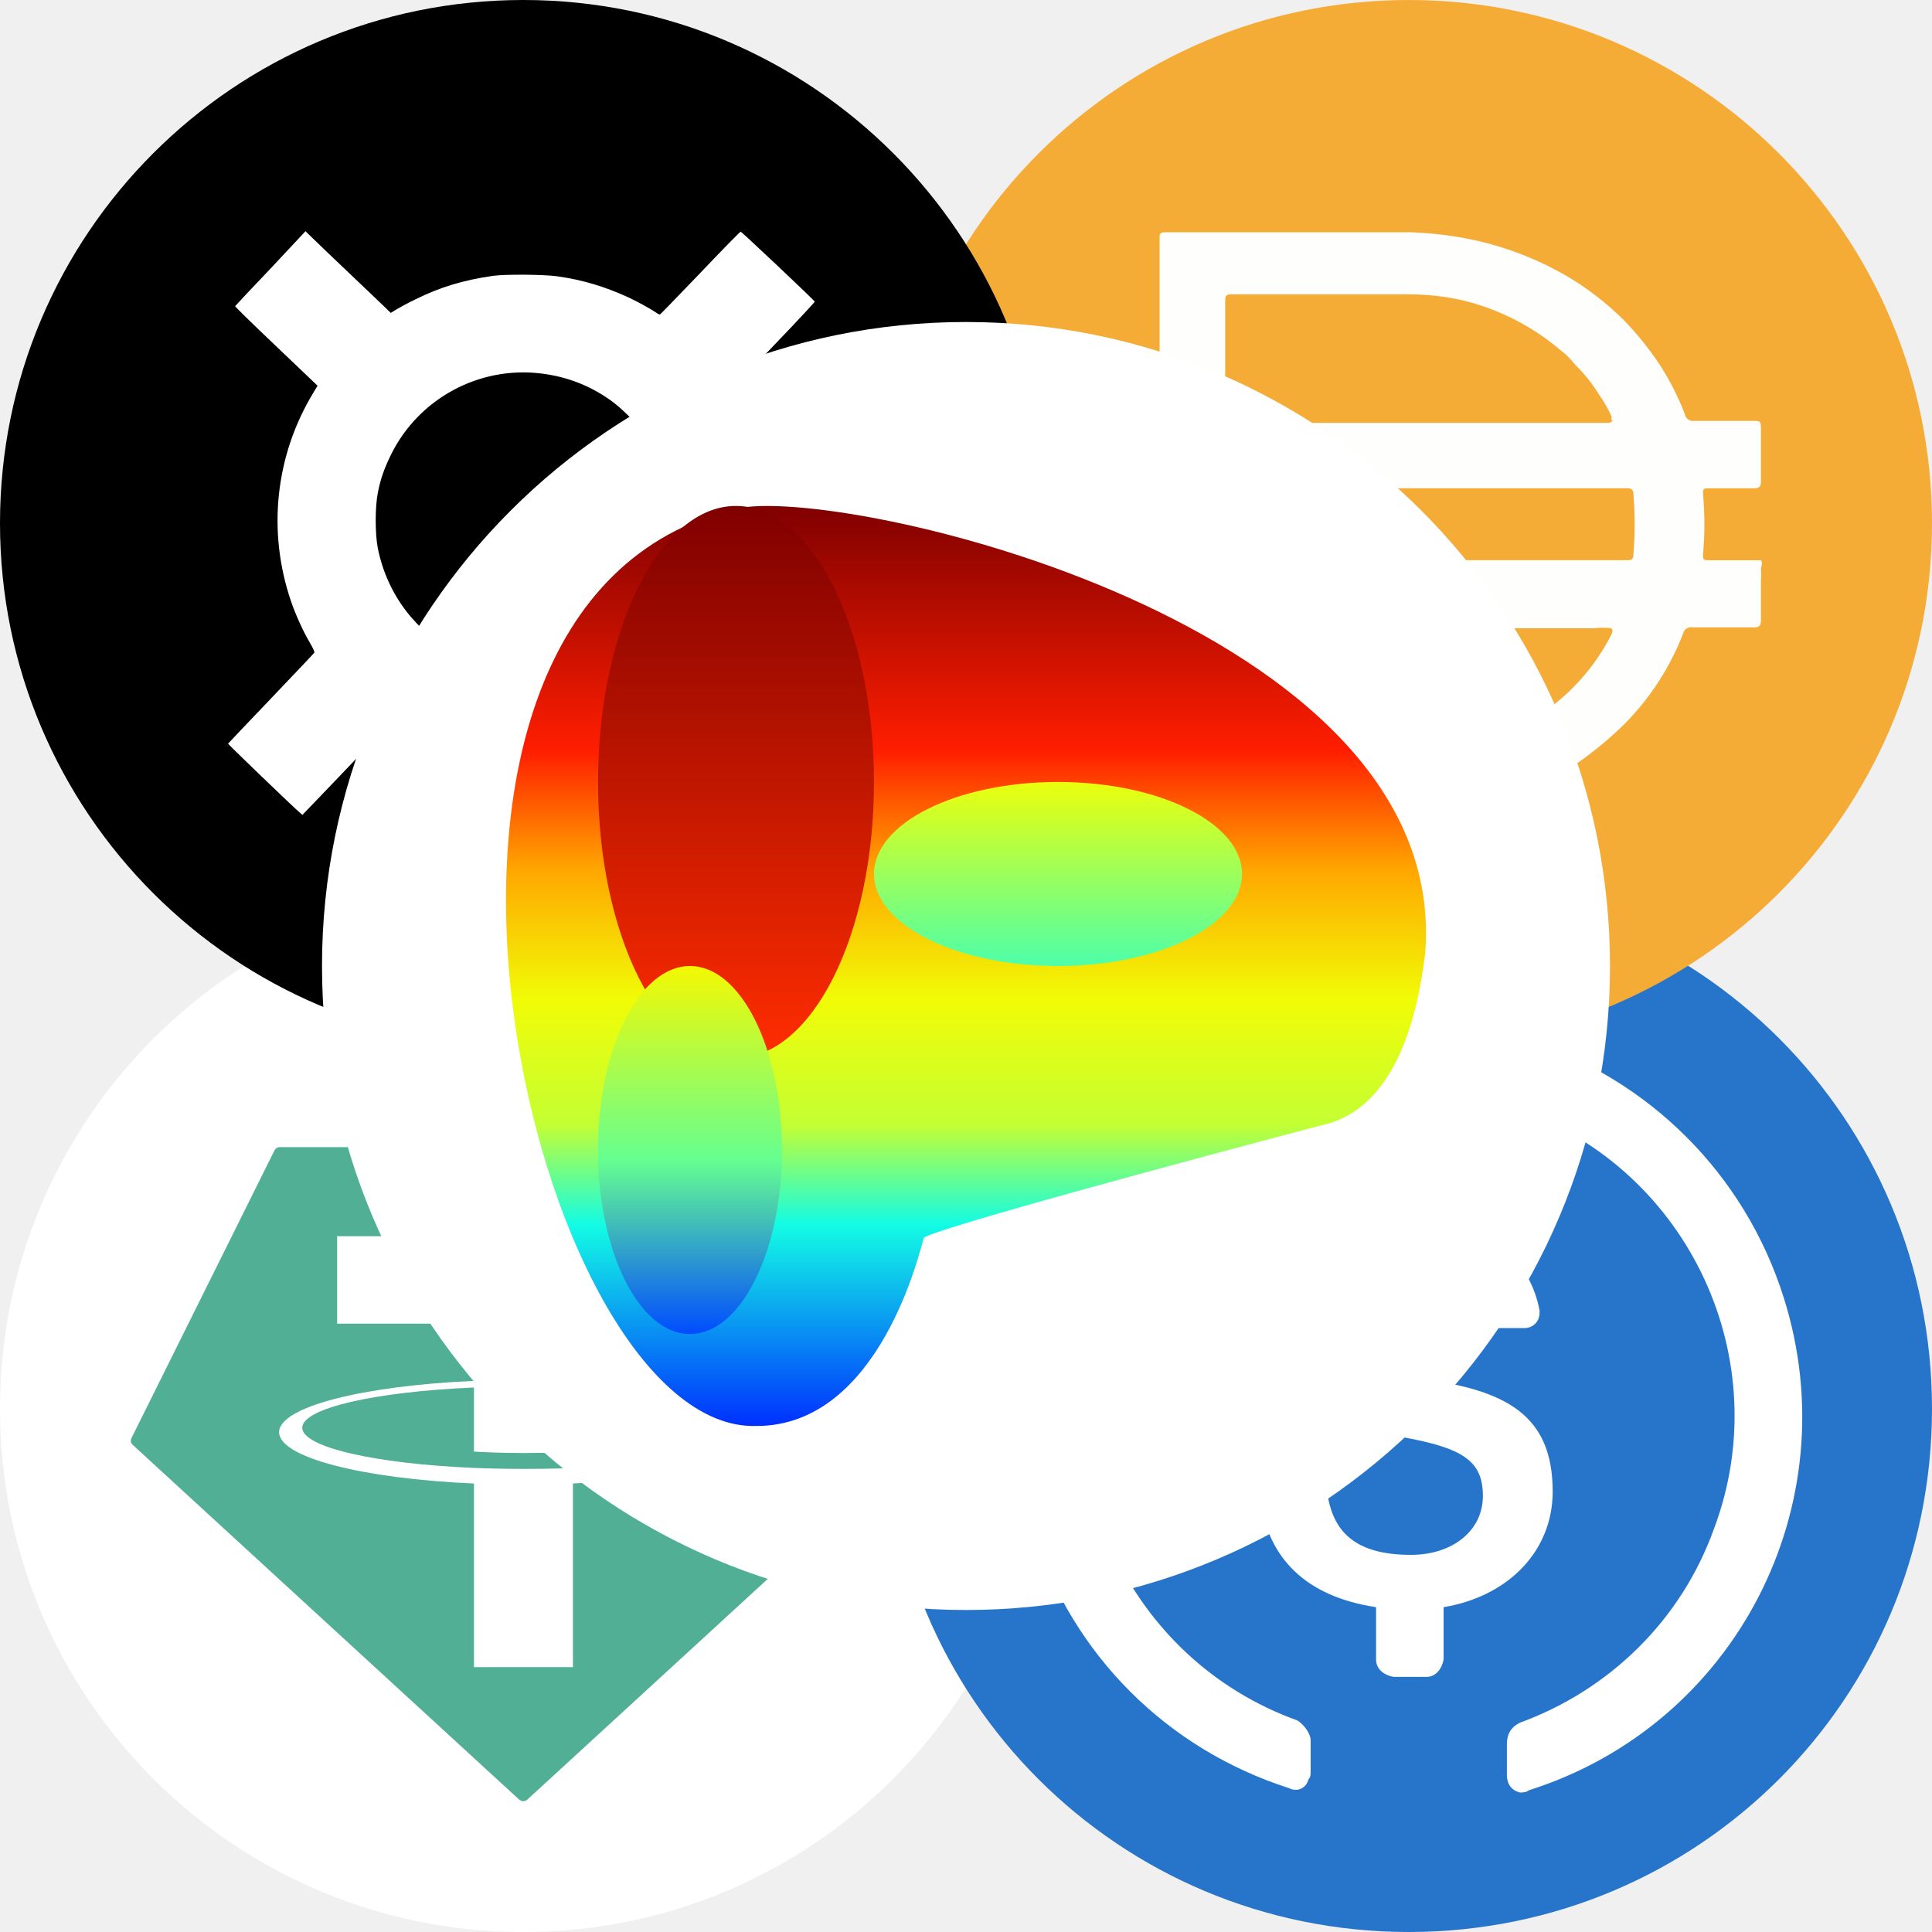
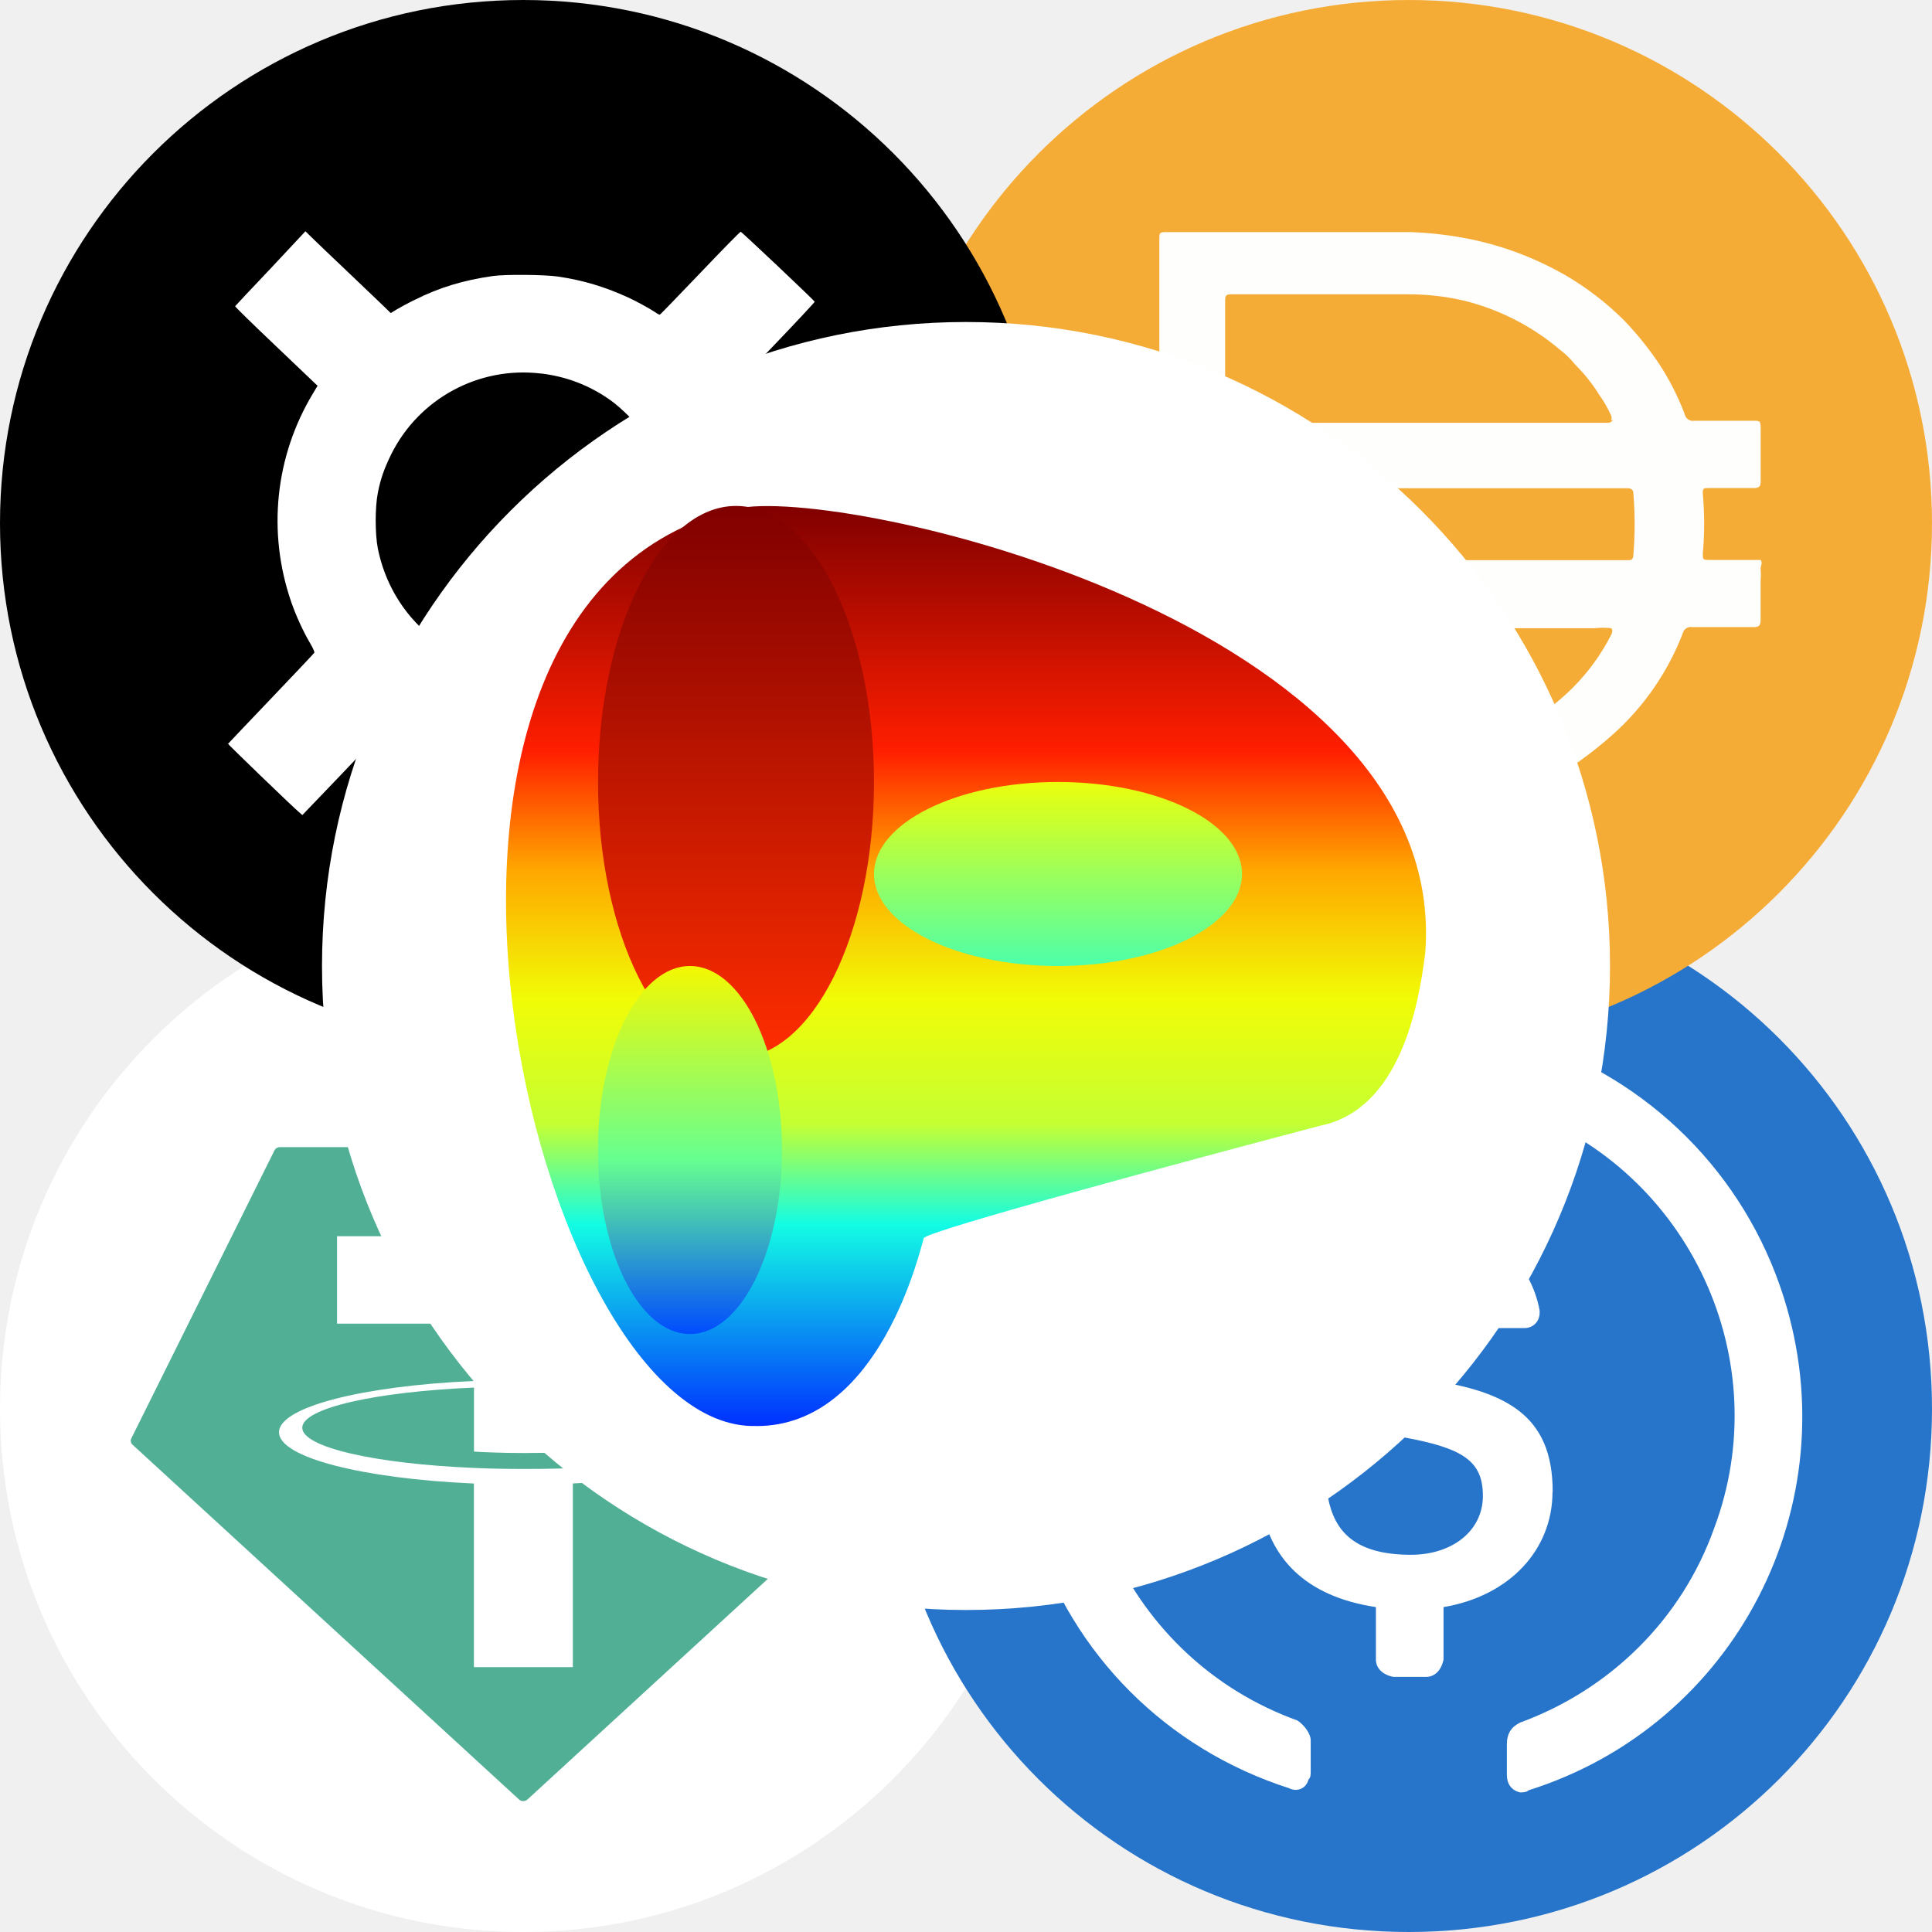
- <svg xmlns="http://www.w3.org/2000/svg" width="24" height="24" viewBox="0 0 24 24" fill="none">
-   <circle cx="6.5" cy="17.5" r="6.5" fill="white" />
-   <g clip-path="url(#clip0_115_24411)">
-     <path fill-rule="evenodd" clip-rule="evenodd" d="M3.41 14.29L1.632 17.867C1.626 17.88 1.624 17.895 1.626 17.91C1.629 17.925 1.637 17.938 1.648 17.948L6.449 22.355C6.463 22.368 6.481 22.375 6.5 22.375C6.519 22.375 6.537 22.368 6.551 22.355L11.352 17.948C11.363 17.938 11.371 17.925 11.374 17.91C11.377 17.896 11.374 17.881 11.368 17.867L9.59 14.29C9.584 14.278 9.575 14.268 9.563 14.261C9.552 14.254 9.538 14.25 9.524 14.25H3.476C3.462 14.25 3.449 14.254 3.437 14.261C3.425 14.268 3.416 14.278 3.41 14.29V14.29V14.29Z" fill="#50AF95" />
-     <path fill-rule="evenodd" clip-rule="evenodd" d="M7.117 18.235C7.082 18.237 6.904 18.247 6.507 18.247C6.191 18.247 5.967 18.238 5.888 18.235C4.667 18.183 3.755 17.979 3.755 17.736C3.755 17.492 4.667 17.288 5.888 17.236V18.032C5.968 18.037 6.197 18.05 6.512 18.05C6.892 18.05 7.082 18.035 7.116 18.032V17.237C8.334 17.289 9.244 17.492 9.244 17.736C9.244 17.979 8.334 18.183 7.116 18.234L7.117 18.235ZM7.117 17.154V16.443H8.817V15.357H4.188V16.443H5.888V17.154C4.506 17.215 3.467 17.477 3.467 17.791C3.467 18.106 4.506 18.368 5.888 18.429V20.71H7.117V18.428C8.495 18.367 9.533 18.105 9.533 17.791C9.533 17.477 8.496 17.215 7.117 17.154L7.117 17.154Z" fill="white" />
+ <svg xmlns="http://www.w3.org/2000/svg" fill="none" height="24" viewBox="0 0 24 24" width="24">
+   <linearGradient id="a" gradientUnits="userSpaceOnUse" x1="12" x2="12" y1="6.286" y2="17.714">
+     <stop offset="0" stop-color="#800000" />
+     <stop offset=".266" stop-color="#ff1e00" />
+     <stop offset=".396" stop-color="#ffa700" />
+     <stop offset=".536" stop-color="#f1fc06" />
+     <stop offset=".672" stop-color="#c4ff33" />
+     <stop offset=".781" stop-color="#13fce4" />
+     <stop offset="1" stop-color="#0030ff" />
+   </linearGradient>
+   <linearGradient id="b" gradientUnits="userSpaceOnUse" x1="9.143" x2="9.143" y1="6.286" y2="13.143">
+     <stop offset="0" stop-color="#800000" />
+     <stop offset="1" stop-color="#ff2d00" />
+   </linearGradient>
+   <linearGradient id="c" gradientUnits="userSpaceOnUse" x1="8.571" x2="8.571" y1="12" y2="16.571">
+     <stop offset="0" stop-color="#f4f802" />
+     <stop offset=".526" stop-color="#66ff90" />
+     <stop offset="1" stop-color="#004cff" />
+   </linearGradient>
+   <linearGradient id="d" gradientUnits="userSpaceOnUse" x1="13.143" x2="13.143" y1="9.714" y2="12">
+     <stop offset="0" stop-color="#ebff0c" />
+     <stop offset="1" stop-color="#4dffaa" />
+   </linearGradient>
+   <clipPath id="e">
+     <path d="m1.625 14.25h9.75v8.125h-9.75z" />
+   </clipPath>
+   <circle cx="6.5" cy="17.5" fill="#fff" r="6.5" />
+   <g clip-path="url(#e)" clip-rule="evenodd" fill-rule="evenodd">
+     <path d="m3.41 14.29-1.778 3.577c-.007.013-.009.028-.006.043.003.015.01.028.022.038l4.801 4.407c.014.013.032.019.051.019.019 0 .037-.007.051-.019l4.801-4.407c.011-.01.019-.023.022-.038s.001-.03-.006-.043l-1.778-3.577c-.006-.012-.015-.022-.027-.029-.012-.007-.025-.011-.039-.011h-6.048c-.014-0-.027.004-.039.011-.012.007-.021.017-.027.029z" fill="#50af95" />
+     <path d="m7.117 18.235c-.034.003-.213.013-.61.013-.316 0-.54-.009-.619-.013-1.221-.051-2.133-.255-2.133-.499s.911-.447 2.133-.499v.795c.08.005.308.018.624.018.379 0 .569-.015.603-.018v-.795c1.218.052 2.128.256 2.128.499 0 .243-.909.447-2.128.499zm0-1.08v-.712h1.7v-1.086h-4.63v1.086h1.7v.712c-1.382.061-2.421.323-2.421.637 0 .314 1.039.576 2.421.637v2.281h1.229v-2.282c1.379-.061 2.416-.323 2.416-.637s-1.037-.576-2.416-.637z" fill="#fff" />
  </g>
-   <path d="M17.5 24C21.102 24 24 21.102 24 17.5C24 13.898 21.102 11 17.5 11C13.898 11 11 13.898 11 17.5C11 21.102 13.898 24 17.5 24Z" fill="#2775CA" />
-   <path d="M19.288 18.529C19.288 17.581 18.719 17.256 17.581 17.121C16.769 17.012 16.606 16.796 16.606 16.417C16.606 16.037 16.877 15.794 17.419 15.794C17.906 15.794 18.177 15.956 18.312 16.363C18.34 16.444 18.421 16.498 18.502 16.498H18.935C19.044 16.498 19.125 16.417 19.125 16.308V16.281C19.017 15.685 18.529 15.225 17.906 15.171V14.521C17.906 14.412 17.825 14.331 17.69 14.304H17.283C17.175 14.304 17.094 14.385 17.067 14.521V15.144C16.254 15.252 15.74 15.794 15.74 16.471C15.74 17.365 16.281 17.717 17.419 17.852C18.177 17.988 18.421 18.15 18.421 18.583C18.421 19.017 18.042 19.315 17.527 19.315C16.823 19.315 16.579 19.017 16.498 18.61C16.471 18.502 16.39 18.448 16.308 18.448H15.848C15.74 18.448 15.658 18.529 15.658 18.637V18.665C15.767 19.342 16.2 19.829 17.094 19.965V20.615C17.094 20.723 17.175 20.804 17.31 20.831H17.717C17.825 20.831 17.906 20.75 17.933 20.615V19.965C18.746 19.829 19.288 19.26 19.288 18.529V18.529Z" fill="white" />
-   <path d="M16.119 21.373C14.006 20.615 12.923 18.258 13.708 16.173C14.115 15.035 15.008 14.169 16.119 13.762C16.227 13.708 16.281 13.627 16.281 13.492V13.113C16.281 13.004 16.227 12.923 16.119 12.896C16.092 12.896 16.038 12.896 16.01 12.923C13.438 13.735 12.029 16.471 12.842 19.044C13.329 20.56 14.494 21.725 16.01 22.212C16.119 22.267 16.227 22.212 16.254 22.104C16.281 22.077 16.281 22.05 16.281 21.996V21.617C16.281 21.535 16.2 21.427 16.119 21.373ZM18.99 12.923C18.881 12.869 18.773 12.923 18.746 13.031C18.719 13.058 18.719 13.085 18.719 13.14V13.519C18.719 13.627 18.8 13.735 18.881 13.79C20.994 14.548 22.077 16.904 21.292 18.99C20.885 20.127 19.992 20.994 18.881 21.4C18.773 21.454 18.719 21.535 18.719 21.671V22.05C18.719 22.158 18.773 22.24 18.881 22.267C18.908 22.267 18.962 22.267 18.99 22.24C21.562 21.427 22.971 18.692 22.158 16.119C21.671 14.575 20.479 13.41 18.99 12.923V12.923Z" fill="white" />
-   <path d="M17.5 0C21.09 0 24 2.91 24 6.5C24 10.09 21.09 13 17.5 13C13.91 13 11 10.09 11 6.5C11 2.91 13.91 0 17.5 0Z" fill="#F5AC37" />
-   <path d="M17.74 6.959H20.209C20.262 6.959 20.287 6.959 20.291 6.89C20.311 6.639 20.311 6.386 20.291 6.134C20.291 6.086 20.267 6.065 20.214 6.065H15.298C15.237 6.065 15.221 6.086 15.221 6.143V6.866C15.221 6.959 15.221 6.959 15.318 6.959H17.74V6.959ZM20.015 5.22C20.022 5.202 20.022 5.182 20.015 5.164C19.974 5.074 19.925 4.988 19.868 4.908C19.783 4.77 19.682 4.643 19.567 4.53C19.513 4.461 19.451 4.399 19.381 4.347C19.029 4.048 18.611 3.836 18.162 3.729C17.935 3.679 17.703 3.654 17.471 3.656H15.29C15.229 3.656 15.22 3.681 15.22 3.733V5.176C15.22 5.236 15.22 5.253 15.298 5.253H19.986C19.986 5.253 20.026 5.245 20.035 5.22H20.015H20.015ZM20.015 7.804C19.946 7.796 19.876 7.796 19.807 7.804H15.302C15.241 7.804 15.221 7.804 15.221 7.885V9.295C15.221 9.36 15.221 9.376 15.302 9.376H17.382C17.482 9.384 17.581 9.377 17.678 9.356C17.98 9.335 18.277 9.269 18.56 9.161C18.663 9.126 18.763 9.079 18.857 9.023H18.885C19.373 8.77 19.769 8.371 20.018 7.882C20.018 7.882 20.047 7.821 20.015 7.805V7.804ZM14.405 10.107V10.083V9.137V8.816V7.861C14.405 7.808 14.405 7.8 14.339 7.8H13.458C13.409 7.8 13.389 7.8 13.389 7.735V6.963H14.331C14.384 6.963 14.405 6.963 14.405 6.894V6.131C14.405 6.082 14.405 6.07 14.339 6.07H13.458C13.409 6.07 13.389 6.07 13.389 6.005V5.29C13.389 5.245 13.389 5.233 13.454 5.233H14.327C14.388 5.233 14.405 5.233 14.405 5.156V2.966C14.405 2.901 14.405 2.885 14.486 2.885H17.532C17.754 2.894 17.973 2.918 18.191 2.958C18.638 3.041 19.069 3.201 19.462 3.429C19.723 3.583 19.963 3.768 20.177 3.982C20.338 4.149 20.483 4.33 20.612 4.522C20.739 4.717 20.846 4.926 20.929 5.144C20.939 5.2 20.994 5.239 21.05 5.229H21.778C21.871 5.229 21.871 5.229 21.875 5.319V5.985C21.875 6.05 21.851 6.066 21.785 6.066H21.225C21.168 6.066 21.152 6.066 21.156 6.139C21.178 6.387 21.178 6.635 21.156 6.883C21.156 6.952 21.156 6.96 21.233 6.96H21.875C21.903 6.996 21.875 7.033 21.875 7.07C21.879 7.117 21.879 7.165 21.875 7.212V7.703C21.875 7.772 21.855 7.793 21.793 7.793H21.026C20.972 7.783 20.92 7.817 20.908 7.87C20.725 8.345 20.432 8.772 20.054 9.113C19.916 9.238 19.771 9.355 19.62 9.462C19.457 9.556 19.299 9.653 19.132 9.731C18.825 9.869 18.504 9.971 18.173 10.035C17.86 10.091 17.542 10.117 17.223 10.112H14.403V10.108L14.405 10.107Z" fill="#FEFEFD" />
-   <path d="M6.5 13C10.09 13 13 10.09 13 6.5C13 2.91 10.09 0 6.5 0C2.91 0 0 2.91 0 6.5C0 10.09 2.91 13 6.5 13Z" fill="black" />
-   <path d="M3.361 3.336C3.121 3.587 2.923 3.799 2.921 3.803C2.919 3.809 3.135 4.021 3.401 4.273C3.667 4.527 3.899 4.749 3.915 4.763L3.945 4.791L3.891 4.881C3.417 5.664 3.319 6.607 3.617 7.475C3.673 7.639 3.769 7.849 3.851 7.987C3.891 8.055 3.909 8.099 3.905 8.107C3.901 8.115 3.659 8.37 3.367 8.676C3.075 8.98 2.837 9.234 2.833 9.238C2.831 9.244 3.649 10.033 3.727 10.097L3.757 10.123L4.218 9.642C4.472 9.376 4.71 9.126 4.746 9.088L4.814 9.02L4.878 9.06C5.204 9.268 5.586 9.412 6.007 9.488C6.219 9.526 6.623 9.536 6.849 9.508C7.285 9.458 7.716 9.312 8.07 9.098L8.162 9.042L8.26 9.138C8.474 9.346 9.273 10.105 9.281 10.109C9.289 10.113 10.167 9.196 10.165 9.184C10.163 9.178 9.561 8.6 9.193 8.254L9.071 8.139L9.127 8.047C9.597 7.265 9.695 6.318 9.391 5.444C9.347 5.316 9.213 5.028 9.135 4.897L9.097 4.831L9.611 4.293C9.893 3.999 10.123 3.753 10.121 3.747C10.113 3.727 9.213 2.878 9.201 2.878C9.193 2.878 8.968 3.108 8.698 3.392C8.428 3.673 8.204 3.905 8.198 3.907C8.194 3.909 8.168 3.897 8.144 3.879C8.076 3.833 7.904 3.739 7.808 3.695C7.516 3.561 7.245 3.479 6.929 3.433C6.765 3.409 6.273 3.405 6.121 3.427C5.758 3.479 5.46 3.569 5.156 3.721C5.068 3.763 4.966 3.819 4.926 3.843L4.854 3.887L4.772 3.807C4.728 3.763 4.528 3.575 4.33 3.386C4.133 3.198 3.931 3.006 3.883 2.958L3.795 2.872L3.361 3.336ZM6.717 4.639C7.035 4.677 7.319 4.785 7.58 4.969C7.714 5.062 7.914 5.262 8.008 5.396C8.542 6.152 8.44 7.179 7.768 7.809C7.195 8.344 6.365 8.464 5.668 8.109C5.164 7.851 4.808 7.379 4.694 6.813C4.658 6.633 4.658 6.298 4.694 6.12C4.728 5.944 4.774 5.818 4.86 5.642C5.204 4.951 5.949 4.547 6.717 4.639Z" fill="white" />
-   <circle cx="12" cy="12" r="8" fill="white" />
-   <path d="M9.398 17.714C6.604 17.805 4.197 7.496 9.141 6.32C10.427 6.014 18.017 7.735 17.705 11.833C17.625 12.489 17.392 13.781 16.4 13.983C14.771 14.412 11.504 15.292 11.475 15.38C11.438 15.49 10.942 17.714 9.398 17.714Z" fill="url(#paint0_linear_115_24411)" />
-   <ellipse cx="9.143" cy="9.714" rx="1.714" ry="3.429" fill="url(#paint1_linear_115_24411)" />
-   <ellipse cx="8.571" cy="14.286" rx="1.143" ry="2.286" fill="url(#paint2_linear_115_24411)" />
-   <ellipse cx="13.143" cy="10.857" rx="2.286" ry="1.143" fill="url(#paint3_linear_115_24411)" />
-   <defs>
-     <linearGradient id="paint0_linear_115_24411" x1="12" y1="6.286" x2="12" y2="17.714" gradientUnits="userSpaceOnUse">
-       <stop stop-color="#800000" />
-       <stop offset="0.266" stop-color="#FF1E00" />
-       <stop offset="0.396" stop-color="#FFA700" />
-       <stop offset="0.536" stop-color="#F1FC06" />
-       <stop offset="0.672" stop-color="#C4FF33" />
-       <stop offset="0.781" stop-color="#13FCE4" />
-       <stop offset="1" stop-color="#0030FF" />
-     </linearGradient>
-     <linearGradient id="paint1_linear_115_24411" x1="9.143" y1="6.286" x2="9.143" y2="13.143" gradientUnits="userSpaceOnUse">
-       <stop stop-color="#800000" />
-       <stop offset="1" stop-color="#FF2D00" />
-     </linearGradient>
-     <linearGradient id="paint2_linear_115_24411" x1="8.571" y1="12" x2="8.571" y2="16.571" gradientUnits="userSpaceOnUse">
-       <stop stop-color="#F4F802" />
-       <stop offset="0.526" stop-color="#66FF90" />
-       <stop offset="1" stop-color="#004CFF" />
-     </linearGradient>
-     <linearGradient id="paint3_linear_115_24411" x1="13.143" y1="9.714" x2="13.143" y2="12" gradientUnits="userSpaceOnUse">
-       <stop stop-color="#EBFF0C" />
-       <stop offset="1" stop-color="#4DFFAA" />
-     </linearGradient>
-     <clipPath id="clip0_115_24411">
-       <rect width="9.75" height="8.125" fill="white" transform="translate(1.625 14.25)" />
-     </clipPath>
-   </defs>
+   <path d="m17.5 24c3.602 0 6.5-2.898 6.5-6.5s-2.898-6.5-6.5-6.5-6.5 2.898-6.5 6.5 2.898 6.5 6.5 6.5z" fill="#2775ca" />
+   <path d="m19.288 18.529c0-.948-.569-1.273-1.706-1.408-.812-.108-.975-.325-.975-.704s.271-.623.812-.623c.487 0 .758.163.894.569.027.081.108.135.19.135h.433c.108 0 .19-.081.19-.19v-.027c-.108-.596-.596-1.056-1.219-1.11v-.65c0-.108-.081-.19-.217-.217h-.406c-.108 0-.19.081-.217.217v.623c-.812.108-1.327.65-1.327 1.327 0 .894.542 1.246 1.679 1.381.758.135 1.002.298 1.002.731 0 .433-.379.731-.894.731-.704 0-.948-.298-1.029-.704-.027-.108-.108-.163-.19-.163h-.461c-.108 0-.19.081-.19.19v.027c.108.677.542 1.165 1.435 1.3v.65c0 .108.081.19.217.217h.406c.108 0 .19-.081.217-.217v-.65c.812-.136 1.354-.704 1.354-1.435z" fill="#fff" />
+   <path d="m16.119 21.373c-2.112-.758-3.196-3.115-2.41-5.2.406-1.137 1.3-2.004 2.41-2.41.108-.054.163-.135.163-.271v-.379c0-.108-.054-.19-.163-.217-.027 0-.081 0-.108.027-2.573.812-3.981 3.548-3.169 6.121.487 1.517 1.652 2.681 3.169 3.169.108.054.217 0 .244-.108.027-.027.027-.054.027-.108v-.379c0-.081-.081-.19-.163-.244zm2.871-8.45c-.108-.054-.217 0-.244.108-.027.027-.027.054-.027.108v.379c0 .108.081.217.163.271 2.112.758 3.196 3.115 2.41 5.2-.406 1.137-1.3 2.004-2.41 2.41-.108.054-.163.135-.163.271v.379c0 .108.054.19.163.217.027 0 .081 0 .108-.027 2.573-.812 3.981-3.548 3.169-6.121-.487-1.544-1.679-2.708-3.169-3.196z" fill="#fff" />
+   <path d="m17.5 0c3.59 0 6.5 2.91 6.5 6.5 0 3.59-2.91 6.5-6.5 6.5-3.59 0-6.5-2.91-6.5-6.5 0-3.59 2.91-6.5 6.5-6.5z" fill="#f5ac37" />
+   <path d="m17.74 6.959h2.47c.053 0 .077 0 .081-.069.02-.251.02-.504 0-.756 0-.049-.024-.069-.077-.069h-4.915c-.061 0-.077.02-.077.077v.723c0 .093 0 .093.097.093zm2.275-1.739c.007-.018.007-.039 0-.057-.041-.09-.09-.176-.147-.256-.085-.137-.186-.264-.301-.378-.054-.069-.117-.13-.187-.183-.352-.299-.77-.511-1.219-.617-.227-.051-.458-.075-.691-.073h-2.182c-.061 0-.069.024-.069.077v1.442c0 .061 0 .077.077.077h4.688s.041-.008.049-.032h-.02zm0 2.584c-.069-.008-.139-.008-.208 0h-4.505c-.061 0-.081 0-.081.081v1.41c0 .065 0 .081.081.081h2.08c.1.008.199.001.296-.02.302-.022.599-.087.882-.195.103-.036.202-.082.296-.138h.028c.488-.254.884-.652 1.133-1.141 0 0 .028-.061-.004-.078zm-5.611 2.303v-.024-.947-.321-.955c0-.053 0-.061-.065-.061h-.882c-.049 0-.069 0-.069-.065v-.772h.942c.053 0 .073 0 .073-.069v-.764c0-.049 0-.061-.065-.061h-.882c-.049 0-.069 0-.069-.065v-.715c0-.045 0-.057.065-.057h.873c.061 0 .077 0 .077-.077v-2.19c0-.065 0-.081.081-.081h3.047c.221.009.441.033.658.073.448.083.878.243 1.272.471.261.154.501.339.715.553.161.167.306.348.435.54.128.195.234.404.317.622.01.057.065.095.121.085h.727c.093 0 .093 0 .097.089v.666c0 .065-.024.081-.089.081h-.561c-.057 0-.073 0-.069.073.022.247.022.496 0 .743 0 .069 0 .077.077.077h.641c.028.037 0 .073 0 .11.004.047.004.095 0 .142v.492c0 .069-.02.09-.081.09h-.768c-.054-.01-.106.024-.118.077-.183.475-.475.901-.853 1.243-.138.124-.283.241-.435.349-.163.094-.321.191-.488.268-.307.138-.629.24-.959.305-.314.056-.632.082-.951.077h-2.819v-.004z" fill="#fefefd" />
+   <path d="m6.5 13c3.59 0 6.5-2.91 6.5-6.5 0-3.59-2.91-6.5-6.5-6.5-3.59 0-6.5 2.91-6.5 6.5 0 3.59 2.91 6.5 6.5 6.5z" fill="#000" />
+   <path d="m3.361 3.336c-.24.252-.438.464-.44.468-.002.006.214.218.48.47.266.254.498.476.514.49l.03.028-.054.09c-.474.784-.572 1.727-.274 2.594.056.164.152.374.234.512.04.068.058.112.054.12-.004.008-.246.264-.538.57-.292.304-.53.558-.534.562-.002.006.815.796.893.859l.03.026.462-.482c.254-.266.492-.516.528-.554l.068-.068.064.04c.326.208.708.352 1.129.428.212.038.616.048.841.02.436-.05.867-.196 1.221-.41l.092-.056.098.096c.214.208 1.013.967 1.021.971.008.004.885-.913.883-.925-.002-.006-.604-.584-.971-.929l-.122-.116.056-.092c.47-.782.568-1.729.264-2.602-.044-.128-.178-.416-.256-.548l-.038-.066.514-.538c.282-.294.512-.54.51-.546-.008-.02-.907-.869-.919-.869-.008 0-.234.23-.504.514-.27.282-.494.514-.5.516-.004.002-.03-.01-.054-.028-.068-.046-.24-.14-.336-.184-.292-.134-.564-.216-.879-.262-.164-.024-.656-.028-.807-.006-.364.052-.662.142-.965.294-.088.042-.19.098-.23.122l-.072.044-.082-.08c-.044-.044-.244-.232-.442-.422-.198-.188-.4-.38-.448-.428l-.088-.086zm3.356 1.303c.318.038.602.146.863.33.134.094.334.294.428.428.534.756.432 1.783-.24 2.413-.574.536-1.403.656-2.101.3-.504-.258-.859-.73-.973-1.295-.036-.18-.036-.516 0-.694.034-.176.08-.302.166-.478.344-.692 1.089-1.095 1.857-1.003z" fill="#fff" />
+   <circle cx="12" cy="12" fill="#fff" r="8" />
+   <path d="m9.398 17.714c-2.793.092-5.201-10.217-.257-11.393 1.287-.306 8.877 1.415 8.564 5.513-.08.655-.312 1.948-1.305 2.15-1.629.429-4.896 1.308-4.925 1.397-.037.11-.533 2.334-2.077 2.334z" fill="url(#a)" />
+   <ellipse cx="9.143" cy="9.714" fill="url(#b)" rx="1.714" ry="3.429" />
+   <ellipse cx="8.571" cy="14.286" fill="url(#c)" rx="1.143" ry="2.286" />
+   <ellipse cx="13.143" cy="10.857" fill="url(#d)" rx="2.286" ry="1.143" />
</svg>
